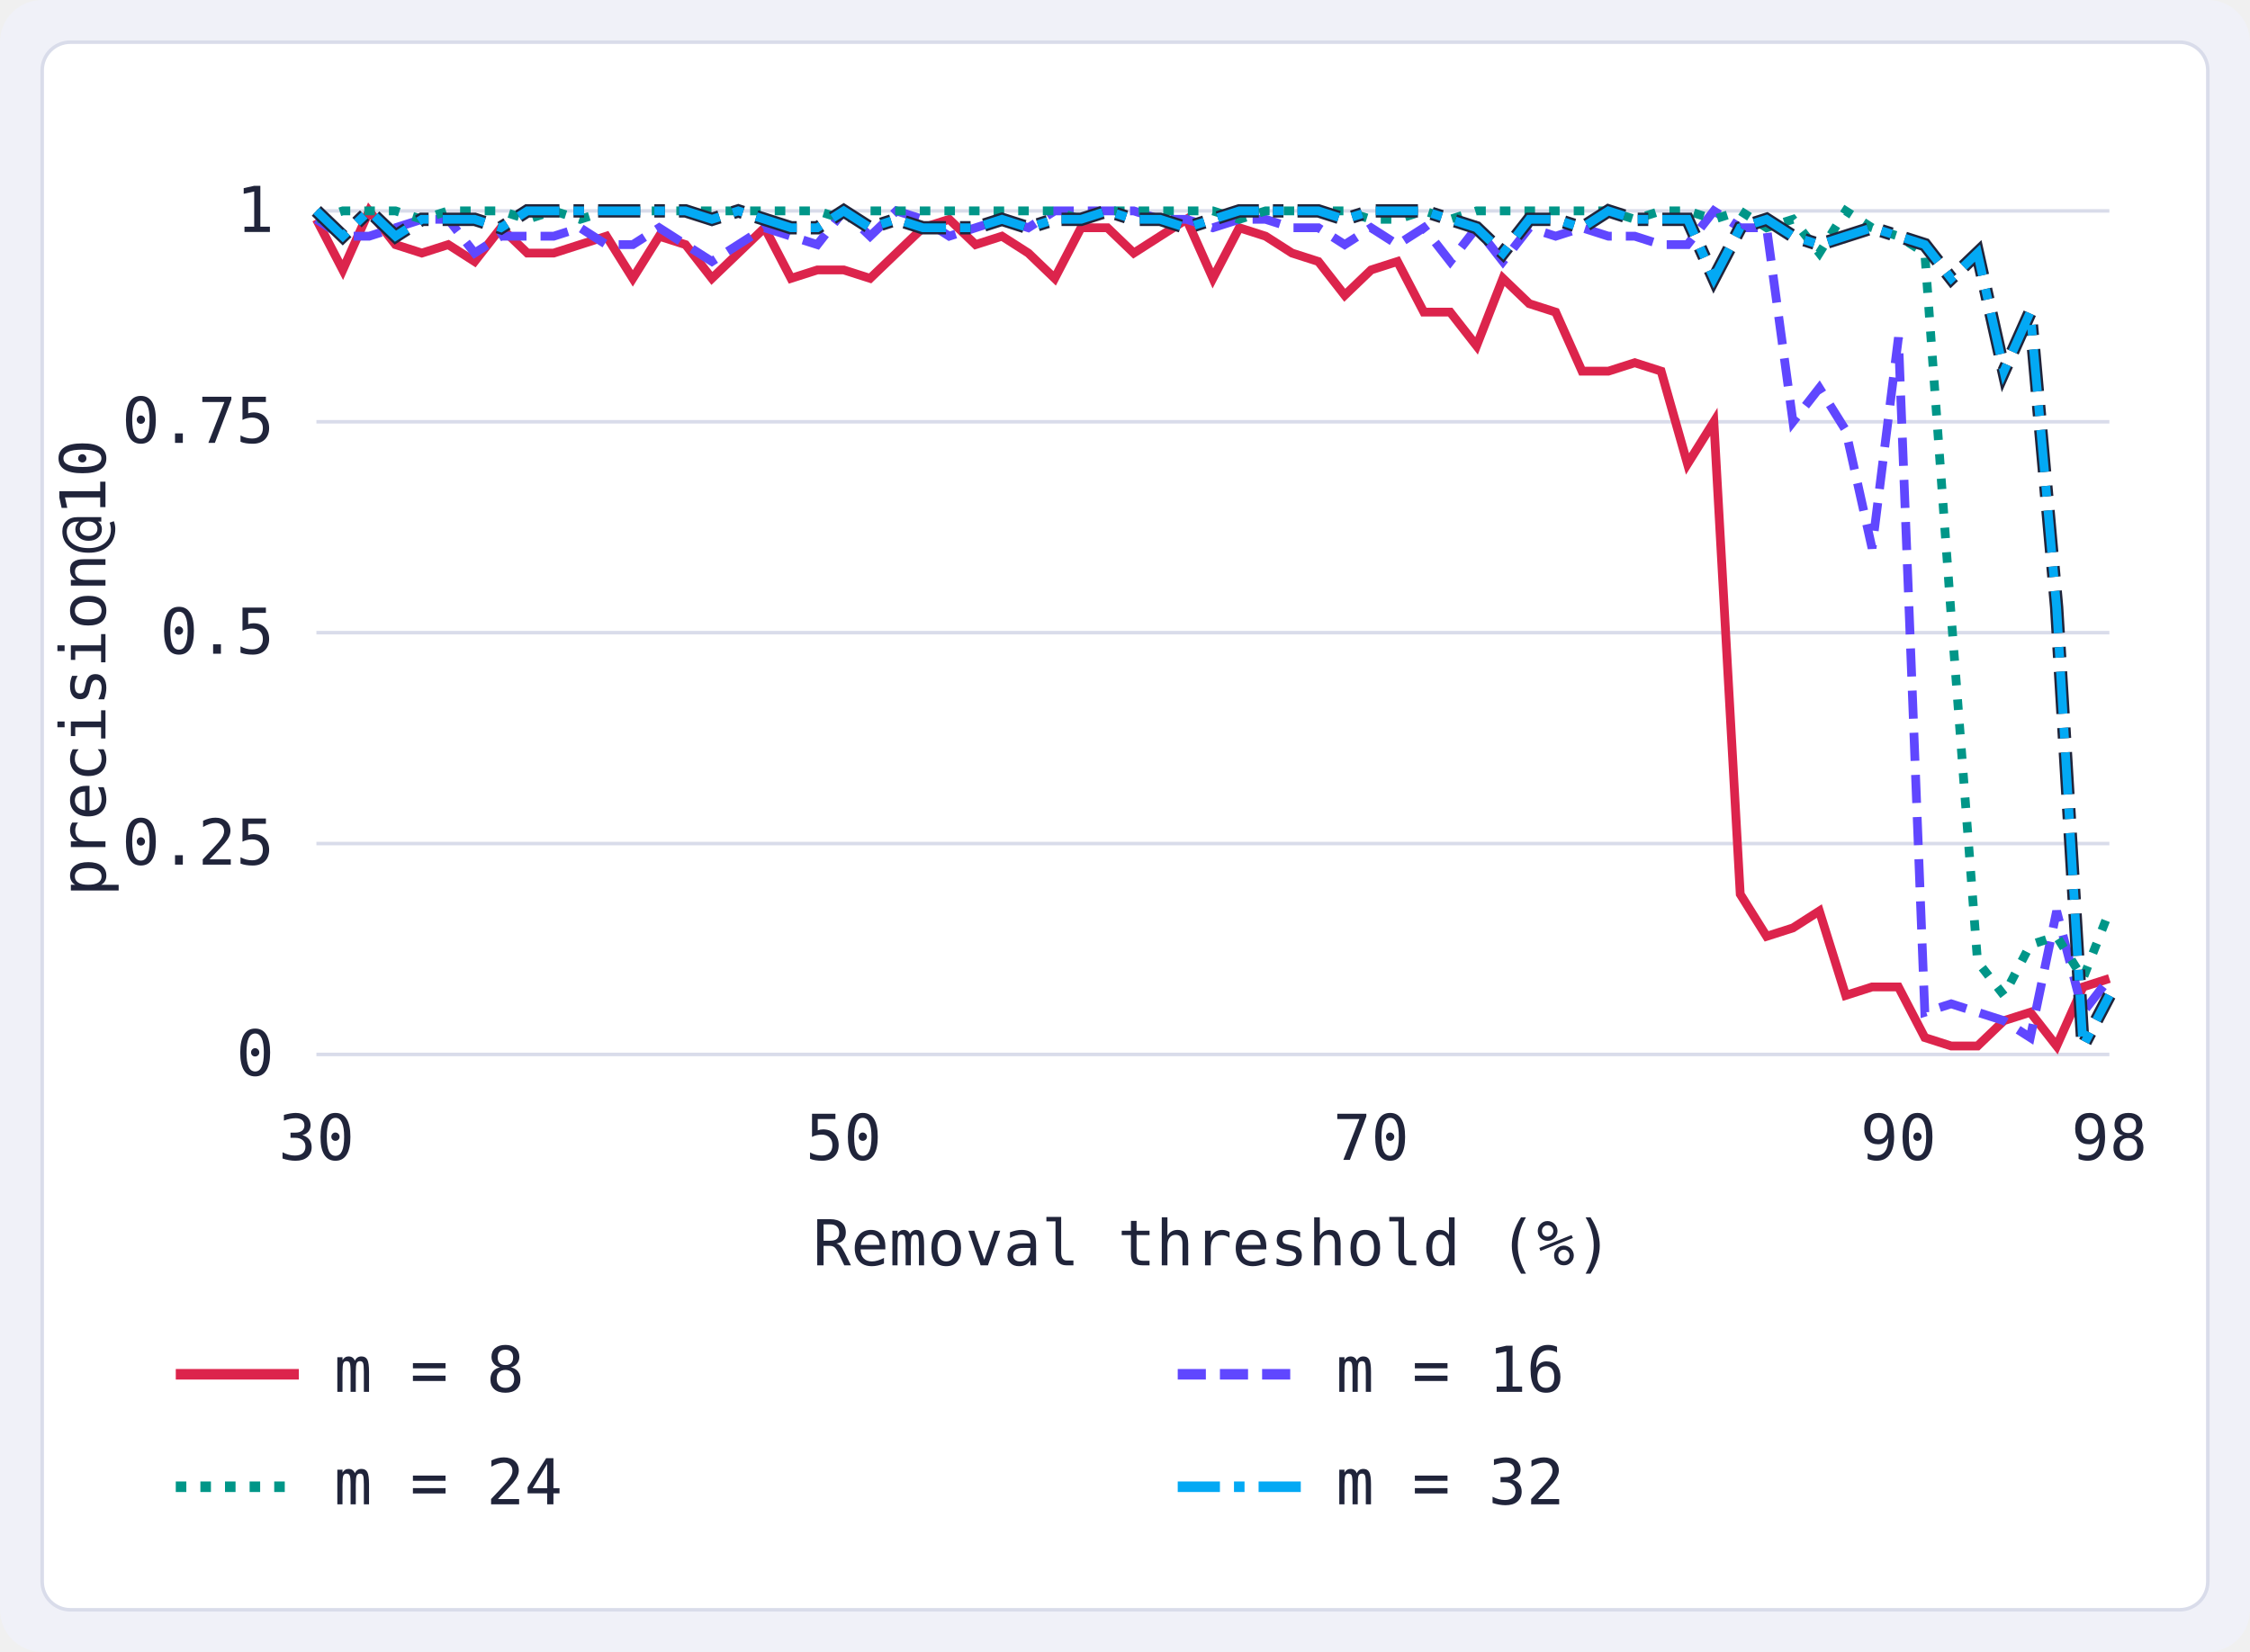
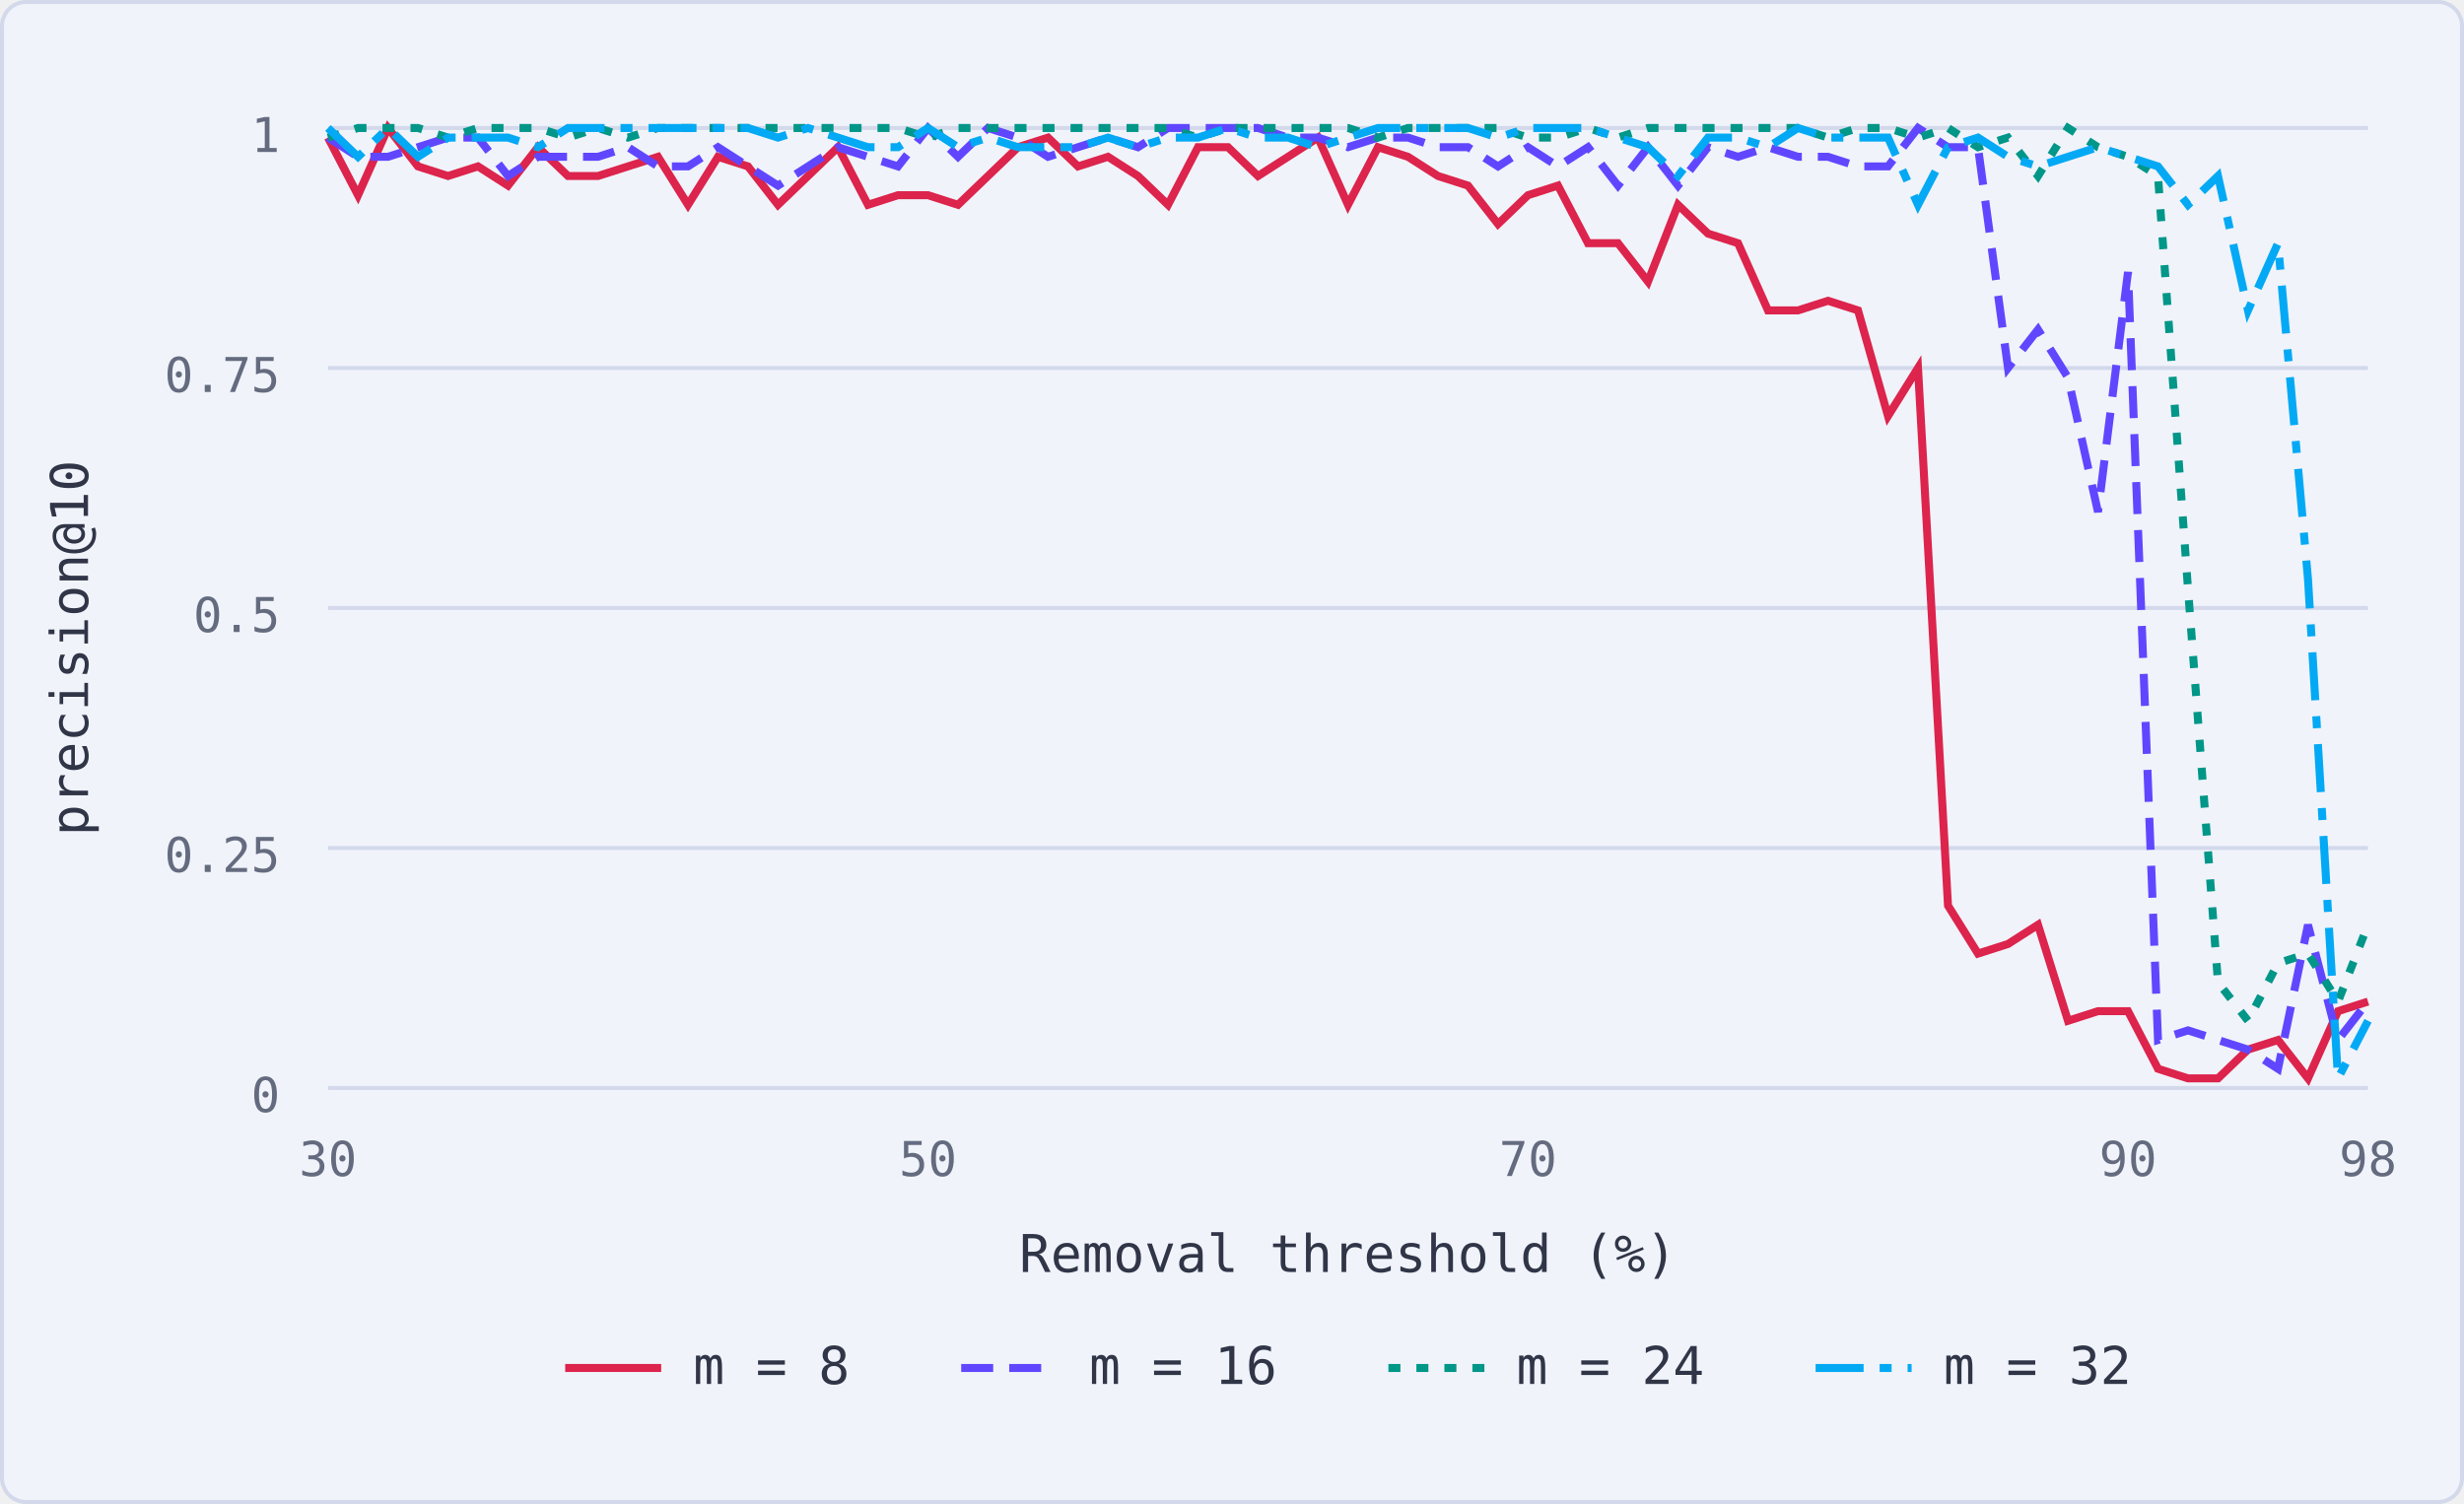
- <svg xmlns="http://www.w3.org/2000/svg" viewBox="0 0 640 470" role="img" aria-labelledby="description">
+ <svg xmlns="http://www.w3.org/2000/svg" viewBox="8 28 616 376" role="img" aria-labelledby="description">
  <defs>
    <marker id="arrow" viewBox="0 0 10 10" refX="9" refY="5" markerWidth="5" markerHeight="5" orient="auto-start-reverse">
-       <path d="M0 0 L10 5 L0 10 Z" fill="#c44726" />
+       <path d="M0 0 L10 5 L0 10 Z" fill="#dc244c" />
    </marker>
    <marker id="black-arrow" viewBox="0 0 10 10" refX="9" refY="5" markerWidth="5" markerHeight="5" orient="auto-start-reverse">
-       <path d="M0 0 L10 5 L0 10 Z" fill="#20243a" />
+       <path d="M0 0 L10 5 L0 10 Z" fill="#303547" />
    </marker>
  </defs>
-   <rect width="640" height="470" rx="12" fill="#f0f1f8" />
-   <rect x="12" y="12" width="616" height="446" rx="8" fill="#fff" stroke="#d9dcea" />
-   <g font-family="ui-monospace, SFMono-Regular, Menlo, monospace">
-     <line x1="90" y1="300.0" x2="600" y2="300.0" stroke="#d9dcea" stroke-width="1" />
-     <text x="78" y="306.0" font-size="18" text-anchor="end" fill="#20243a">0</text>
-     <line x1="90" y1="240.0" x2="600" y2="240.0" stroke="#d9dcea" stroke-width="1" />
-     <text x="78" y="246.0" font-size="18" text-anchor="end" fill="#20243a">0.25</text>
-     <line x1="90" y1="180.0" x2="600" y2="180.0" stroke="#d9dcea" stroke-width="1" />
-     <text x="78" y="186.0" font-size="18" text-anchor="end" fill="#20243a">0.5</text>
-     <line x1="90" y1="120.0" x2="600" y2="120.0" stroke="#d9dcea" stroke-width="1" />
-     <text x="78" y="126.0" font-size="18" text-anchor="end" fill="#20243a">0.75</text>
-     <line x1="90" y1="60.0" x2="600" y2="60.0" stroke="#d9dcea" stroke-width="1" />
-     <text x="78" y="66.0" font-size="18" text-anchor="end" fill="#20243a">1</text>
-     <text x="90.0" y="330" font-size="18" text-anchor="middle" fill="#20243a">30</text>
-     <text x="240.0" y="330" font-size="18" text-anchor="middle" fill="#20243a">50</text>
-     <text x="390.0" y="330" font-size="18" text-anchor="middle" fill="#20243a">70</text>
-     <text x="540.0" y="330" font-size="18" text-anchor="middle" fill="#20243a">90</text>
-     <text x="600.0" y="330" font-size="18" text-anchor="middle" fill="#20243a">98</text>
-     <text x="345" y="360" font-size="18" text-anchor="middle" fill="#20243a">Removal threshold (%)</text>
-     <text x="30" y="190" font-size="18" text-anchor="middle" fill="#20243a" transform="rotate(-90 30 190)">precision@10</text>
-     <polyline points="90.000,62.400 97.500,76.800 105.000,60.000 112.500,69.600 120.000,72.000 127.500,69.600 135.000,74.400 142.500,64.800 150.000,72.000 157.500,72.000 165.000,69.600 172.500,67.200 180.000,79.200 187.500,67.200 195.000,69.600 202.500,79.200 210.000,72.000 217.500,64.800 225.000,79.200 232.500,76.800 240.000,76.800 247.500,79.200 255.000,72.000 262.500,64.800 270.000,62.400 277.500,69.600 285.000,67.200 292.500,72.000 300.000,79.200 307.500,64.800 315.000,64.800 322.500,72.000 330.000,67.200 337.500,62.400 345.000,79.200 352.500,64.800 360.000,67.200 367.500,72.000 375.000,74.400 382.500,84.000 390.000,76.800 397.500,74.400 405.000,88.800 412.500,88.800 420.000,98.400 427.500,79.200 435.000,86.400 442.500,88.800 450.000,105.600 457.500,105.600 465.000,103.200 472.500,105.600 480.000,132.000 487.500,120.000 495.000,254.400 502.500,266.400 510.000,264.000 517.500,259.200 525.000,283.200 532.500,280.800 540.000,280.800 547.500,295.200 555.000,297.600 562.500,297.600 570.000,290.400 577.500,288.000 585.000,297.600 592.500,280.800 600.000,278.400" fill="none" stroke="#dc244c" stroke-width="2.5" stroke-dasharray="" />
-     <line x1="50" y1="391" x2="85" y2="391" stroke="#dc244c" stroke-width="3" />
-     <text x="95" y="396" font-size="18" text-anchor="start" fill="#20243a">m = 8</text>
-     <polyline points="90.000,62.400 97.500,67.200 105.000,67.200 112.500,64.800 120.000,62.400 127.500,62.400 135.000,72.000 142.500,67.200 150.000,67.200 157.500,67.200 165.000,64.800 172.500,69.600 180.000,69.600 187.500,64.800 195.000,69.600 202.500,74.400 210.000,69.600 217.500,64.800 225.000,67.200 232.500,69.600 240.000,60.000 247.500,67.200 255.000,60.000 262.500,62.400 270.000,67.200 277.500,64.800 285.000,62.400 292.500,64.800 300.000,60.000 307.500,60.000 315.000,60.000 322.500,60.000 330.000,62.400 337.500,62.400 345.000,64.800 352.500,62.400 360.000,62.400 367.500,64.800 375.000,64.800 382.500,69.600 390.000,64.800 397.500,69.600 405.000,64.800 412.500,74.400 420.000,64.800 427.500,74.400 435.000,64.800 442.500,67.200 450.000,64.800 457.500,67.200 465.000,67.200 472.500,69.600 480.000,69.600 487.500,60.000 495.000,64.800 502.500,64.800 510.000,120.000 517.500,110.400 525.000,122.400 532.500,156.000 540.000,96.000 547.500,288.000 555.000,285.600 562.500,288.000 570.000,290.400 577.500,295.200 585.000,259.200 592.500,288.000 600.000,278.400" fill="none" stroke="#6047ff" stroke-width="2.5" stroke-dasharray="8 4" />
-     <line x1="335" y1="391" x2="370" y2="391" stroke="#6047ff" stroke-width="3" stroke-dasharray="8 4" />
-     <text x="380" y="396" font-size="18" text-anchor="start" fill="#20243a">m = 16</text>
-     <polyline points="90.000,62.400 97.500,60.000 105.000,60.000 112.500,60.000 120.000,62.400 127.500,60.000 135.000,60.000 142.500,60.000 150.000,62.400 157.500,60.000 165.000,62.400 172.500,60.000 180.000,60.000 187.500,60.000 195.000,60.000 202.500,60.000 210.000,60.000 217.500,60.000 225.000,60.000 232.500,60.000 240.000,62.400 247.500,60.000 255.000,60.000 262.500,60.000 270.000,60.000 277.500,60.000 285.000,60.000 292.500,60.000 300.000,60.000 307.500,62.400 315.000,60.000 322.500,60.000 330.000,60.000 337.500,60.000 345.000,60.000 352.500,62.400 360.000,60.000 367.500,60.000 375.000,60.000 382.500,60.000 390.000,62.400 397.500,62.400 405.000,60.000 412.500,62.400 420.000,60.000 427.500,60.000 435.000,60.000 442.500,60.000 450.000,60.000 457.500,60.000 465.000,62.400 472.500,60.000 480.000,60.000 487.500,62.400 495.000,60.000 502.500,64.800 510.000,62.400 517.500,72.000 525.000,60.000 532.500,64.800 540.000,67.200 547.500,72.000 555.000,175.200 562.500,273.600 570.000,283.200 577.500,268.800 585.000,266.400 592.500,278.400 600.000,259.200" fill="none" stroke="#009688" stroke-width="2.5" stroke-dasharray="3 4" />
-     <line x1="50" y1="423" x2="85" y2="423" stroke="#009688" stroke-width="3" stroke-dasharray="3 4" />
-     <text x="95" y="428" font-size="18" text-anchor="start" fill="#20243a">m = 24</text>
-     <polyline points="90.000,60.000 97.500,67.200 105.000,60.000 112.500,67.200 120.000,62.400 127.500,62.400 135.000,62.400 142.500,64.800 150.000,60.000 157.500,60.000 165.000,60.000 172.500,60.000 180.000,60.000 187.500,60.000 195.000,60.000 202.500,62.400 210.000,60.000 217.500,62.400 225.000,64.800 232.500,64.800 240.000,60.000 247.500,64.800 255.000,62.400 262.500,64.800 270.000,64.800 277.500,64.800 285.000,62.400 292.500,64.800 300.000,62.400 307.500,62.400 315.000,60.000 322.500,62.400 330.000,62.400 337.500,64.800 345.000,62.400 352.500,60.000 360.000,60.000 367.500,60.000 375.000,60.000 382.500,62.400 390.000,60.000 397.500,60.000 405.000,60.000 412.500,62.400 420.000,64.800 427.500,72.000 435.000,62.400 442.500,62.400 450.000,64.800 457.500,60.000 465.000,62.400 472.500,62.400 480.000,62.400 487.500,79.200 495.000,64.800 502.500,62.400 510.000,67.200 517.500,69.600 525.000,67.200 532.500,64.800 540.000,67.200 547.500,69.600 555.000,79.200 562.500,72.000 570.000,105.600 577.500,88.800 585.000,172.800 592.500,297.600 600.000,283.200" fill="none" stroke="#20243a" stroke-width="3.8" stroke-dasharray="12 4 3 4" />
-     <polyline points="90.000,60.000 97.500,67.200 105.000,60.000 112.500,67.200 120.000,62.400 127.500,62.400 135.000,62.400 142.500,64.800 150.000,60.000 157.500,60.000 165.000,60.000 172.500,60.000 180.000,60.000 187.500,60.000 195.000,60.000 202.500,62.400 210.000,60.000 217.500,62.400 225.000,64.800 232.500,64.800 240.000,60.000 247.500,64.800 255.000,62.400 262.500,64.800 270.000,64.800 277.500,64.800 285.000,62.400 292.500,64.800 300.000,62.400 307.500,62.400 315.000,60.000 322.500,62.400 330.000,62.400 337.500,64.800 345.000,62.400 352.500,60.000 360.000,60.000 367.500,60.000 375.000,60.000 382.500,62.400 390.000,60.000 397.500,60.000 405.000,60.000 412.500,62.400 420.000,64.800 427.500,72.000 435.000,62.400 442.500,62.400 450.000,64.800 457.500,60.000 465.000,62.400 472.500,62.400 480.000,62.400 487.500,79.200 495.000,64.800 502.500,62.400 510.000,67.200 517.500,69.600 525.000,67.200 532.500,64.800 540.000,67.200 547.500,69.600 555.000,79.200 562.500,72.000 570.000,105.600 577.500,88.800 585.000,172.800 592.500,297.600 600.000,283.200" fill="none" stroke="#03a9f4" stroke-width="2.5" stroke-dasharray="12 4 3 4" />
-     <line x1="335" y1="423" x2="370" y2="423" stroke="#03a9f4" stroke-width="3" stroke-dasharray="12 4 3 4" />
-     <text x="380" y="428" font-size="18" text-anchor="start" fill="#20243a">m = 32</text>
+   <rect x="8.5" y="28.5" width="615" height="375" rx="6" fill="#f0f3fa" stroke="#d3d9eb" stroke-width="1" />
+   <g font-family="'Geist Mono', ui-monospace, SFMono-Regular, Menlo, Consolas, monospace">
+     <line x1="90" y1="300.0" x2="600" y2="300.0" stroke="#d3d9eb" stroke-width="1" />
+     <text x="78" y="306.0" font-size="12" text-anchor="end" fill="#656b7f">0</text>
+     <line x1="90" y1="240.0" x2="600" y2="240.0" stroke="#d3d9eb" stroke-width="1" />
+     <text x="78" y="246.0" font-size="12" text-anchor="end" fill="#656b7f">0.25</text>
+     <line x1="90" y1="180.0" x2="600" y2="180.0" stroke="#d3d9eb" stroke-width="1" />
+     <text x="78" y="186.0" font-size="12" text-anchor="end" fill="#656b7f">0.5</text>
+     <line x1="90" y1="120.0" x2="600" y2="120.0" stroke="#d3d9eb" stroke-width="1" />
+     <text x="78" y="126.0" font-size="12" text-anchor="end" fill="#656b7f">0.75</text>
+     <line x1="90" y1="60.0" x2="600" y2="60.0" stroke="#d3d9eb" stroke-width="1" />
+     <text x="78" y="66.0" font-size="12" text-anchor="end" fill="#656b7f">1</text>
+     <text x="90.0" y="322" font-size="12" text-anchor="middle" fill="#656b7f">30</text>
+     <text x="240.0" y="322" font-size="12" text-anchor="middle" fill="#656b7f">50</text>
+     <text x="390.0" y="322" font-size="12" text-anchor="middle" fill="#656b7f">70</text>
+     <text x="540.0" y="322" font-size="12" text-anchor="middle" fill="#656b7f">90</text>
+     <text x="600.0" y="322" font-size="12" text-anchor="middle" fill="#656b7f">98</text>
+     <text x="345" y="346" font-size="13" text-anchor="middle" fill="#303547">Removal threshold (%)</text>
+     <text x="30" y="190" font-size="13" text-anchor="middle" fill="#303547" transform="rotate(-90 30 190)">precision@10</text>
+     <polyline points="90.000,62.400 97.500,76.800 105.000,60.000 112.500,69.600 120.000,72.000 127.500,69.600 135.000,74.400 142.500,64.800 150.000,72.000 157.500,72.000 165.000,69.600 172.500,67.200 180.000,79.200 187.500,67.200 195.000,69.600 202.500,79.200 210.000,72.000 217.500,64.800 225.000,79.200 232.500,76.800 240.000,76.800 247.500,79.200 255.000,72.000 262.500,64.800 270.000,62.400 277.500,69.600 285.000,67.200 292.500,72.000 300.000,79.200 307.500,64.800 315.000,64.800 322.500,72.000 330.000,67.200 337.500,62.400 345.000,79.200 352.500,64.800 360.000,67.200 367.500,72.000 375.000,74.400 382.500,84.000 390.000,76.800 397.500,74.400 405.000,88.800 412.500,88.800 420.000,98.400 427.500,79.200 435.000,86.400 442.500,88.800 450.000,105.600 457.500,105.600 465.000,103.200 472.500,105.600 480.000,132.000 487.500,120.000 495.000,254.400 502.500,266.400 510.000,264.000 517.500,259.200 525.000,283.200 532.500,280.800 540.000,280.800 547.500,295.200 555.000,297.600 562.500,297.600 570.000,290.400 577.500,288.000 585.000,297.600 592.500,280.800 600.000,278.400" fill="none" stroke="#dc244c" stroke-width="2" stroke-dasharray="" />
+     <polyline points="90.000,62.400 97.500,67.200 105.000,67.200 112.500,64.800 120.000,62.400 127.500,62.400 135.000,72.000 142.500,67.200 150.000,67.200 157.500,67.200 165.000,64.800 172.500,69.600 180.000,69.600 187.500,64.800 195.000,69.600 202.500,74.400 210.000,69.600 217.500,64.800 225.000,67.200 232.500,69.600 240.000,60.000 247.500,67.200 255.000,60.000 262.500,62.400 270.000,67.200 277.500,64.800 285.000,62.400 292.500,64.800 300.000,60.000 307.500,60.000 315.000,60.000 322.500,60.000 330.000,62.400 337.500,62.400 345.000,64.800 352.500,62.400 360.000,62.400 367.500,64.800 375.000,64.800 382.500,69.600 390.000,64.800 397.500,69.600 405.000,64.800 412.500,74.400 420.000,64.800 427.500,74.400 435.000,64.800 442.500,67.200 450.000,64.800 457.500,67.200 465.000,67.200 472.500,69.600 480.000,69.600 487.500,60.000 495.000,64.800 502.500,64.800 510.000,120.000 517.500,110.400 525.000,122.400 532.500,156.000 540.000,96.000 547.500,288.000 555.000,285.600 562.500,288.000 570.000,290.400 577.500,295.200 585.000,259.200 592.500,288.000 600.000,278.400" fill="none" stroke="#6047ff" stroke-width="2" stroke-dasharray="8 4" />
+     <polyline points="90.000,62.400 97.500,60.000 105.000,60.000 112.500,60.000 120.000,62.400 127.500,60.000 135.000,60.000 142.500,60.000 150.000,62.400 157.500,60.000 165.000,62.400 172.500,60.000 180.000,60.000 187.500,60.000 195.000,60.000 202.500,60.000 210.000,60.000 217.500,60.000 225.000,60.000 232.500,60.000 240.000,62.400 247.500,60.000 255.000,60.000 262.500,60.000 270.000,60.000 277.500,60.000 285.000,60.000 292.500,60.000 300.000,60.000 307.500,62.400 315.000,60.000 322.500,60.000 330.000,60.000 337.500,60.000 345.000,60.000 352.500,62.400 360.000,60.000 367.500,60.000 375.000,60.000 382.500,60.000 390.000,62.400 397.500,62.400 405.000,60.000 412.500,62.400 420.000,60.000 427.500,60.000 435.000,60.000 442.500,60.000 450.000,60.000 457.500,60.000 465.000,62.400 472.500,60.000 480.000,60.000 487.500,62.400 495.000,60.000 502.500,64.800 510.000,62.400 517.500,72.000 525.000,60.000 532.500,64.800 540.000,67.200 547.500,72.000 555.000,175.200 562.500,273.600 570.000,283.200 577.500,268.800 585.000,266.400 592.500,278.400 600.000,259.200" fill="none" stroke="#009688" stroke-width="2" stroke-dasharray="3 4" />
+     <polyline points="90.000,60.000 97.500,67.200 105.000,60.000 112.500,67.200 120.000,62.400 127.500,62.400 135.000,62.400 142.500,64.800 150.000,60.000 157.500,60.000 165.000,60.000 172.500,60.000 180.000,60.000 187.500,60.000 195.000,60.000 202.500,62.400 210.000,60.000 217.500,62.400 225.000,64.800 232.500,64.800 240.000,60.000 247.500,64.800 255.000,62.400 262.500,64.800 270.000,64.800 277.500,64.800 285.000,62.400 292.500,64.800 300.000,62.400 307.500,62.400 315.000,60.000 322.500,62.400 330.000,62.400 337.500,64.800 345.000,62.400 352.500,60.000 360.000,60.000 367.500,60.000 375.000,60.000 382.500,62.400 390.000,60.000 397.500,60.000 405.000,60.000 412.500,62.400 420.000,64.800 427.500,72.000 435.000,62.400 442.500,62.400 450.000,64.800 457.500,60.000 465.000,62.400 472.500,62.400 480.000,62.400 487.500,79.200 495.000,64.800 502.500,62.400 510.000,67.200 517.500,69.600 525.000,67.200 532.500,64.800 540.000,67.200 547.500,69.600 555.000,79.200 562.500,72.000 570.000,105.600 577.500,88.800 585.000,172.800 592.500,297.600 600.000,283.200" fill="none" stroke="#03a9f4" stroke-width="2" stroke-dasharray="12 4 3 4" />
+     <line x1="149.3" y1="370" x2="173.3" y2="370" stroke="#dc244c" stroke-width="2" />
+     <text x="181.3" y="374" font-size="13" text-anchor="start" fill="#303547">m = 8</text>
+     <line x1="248.3" y1="370" x2="272.3" y2="370" stroke="#6047ff" stroke-width="2" stroke-dasharray="8 4" />
+     <text x="280.3" y="374" font-size="13" text-anchor="start" fill="#303547">m = 16</text>
+     <line x1="355.1" y1="370" x2="379.1" y2="370" stroke="#009688" stroke-width="2" stroke-dasharray="3 4" />
+     <text x="387.1" y="374" font-size="13" text-anchor="start" fill="#303547">m = 24</text>
+     <line x1="461.9" y1="370" x2="485.9" y2="370" stroke="#03a9f4" stroke-width="2" stroke-dasharray="12 4 3 4" />
+     <text x="493.9" y="374" font-size="13" text-anchor="start" fill="#303547">m = 32</text>
  </g>
</svg>
